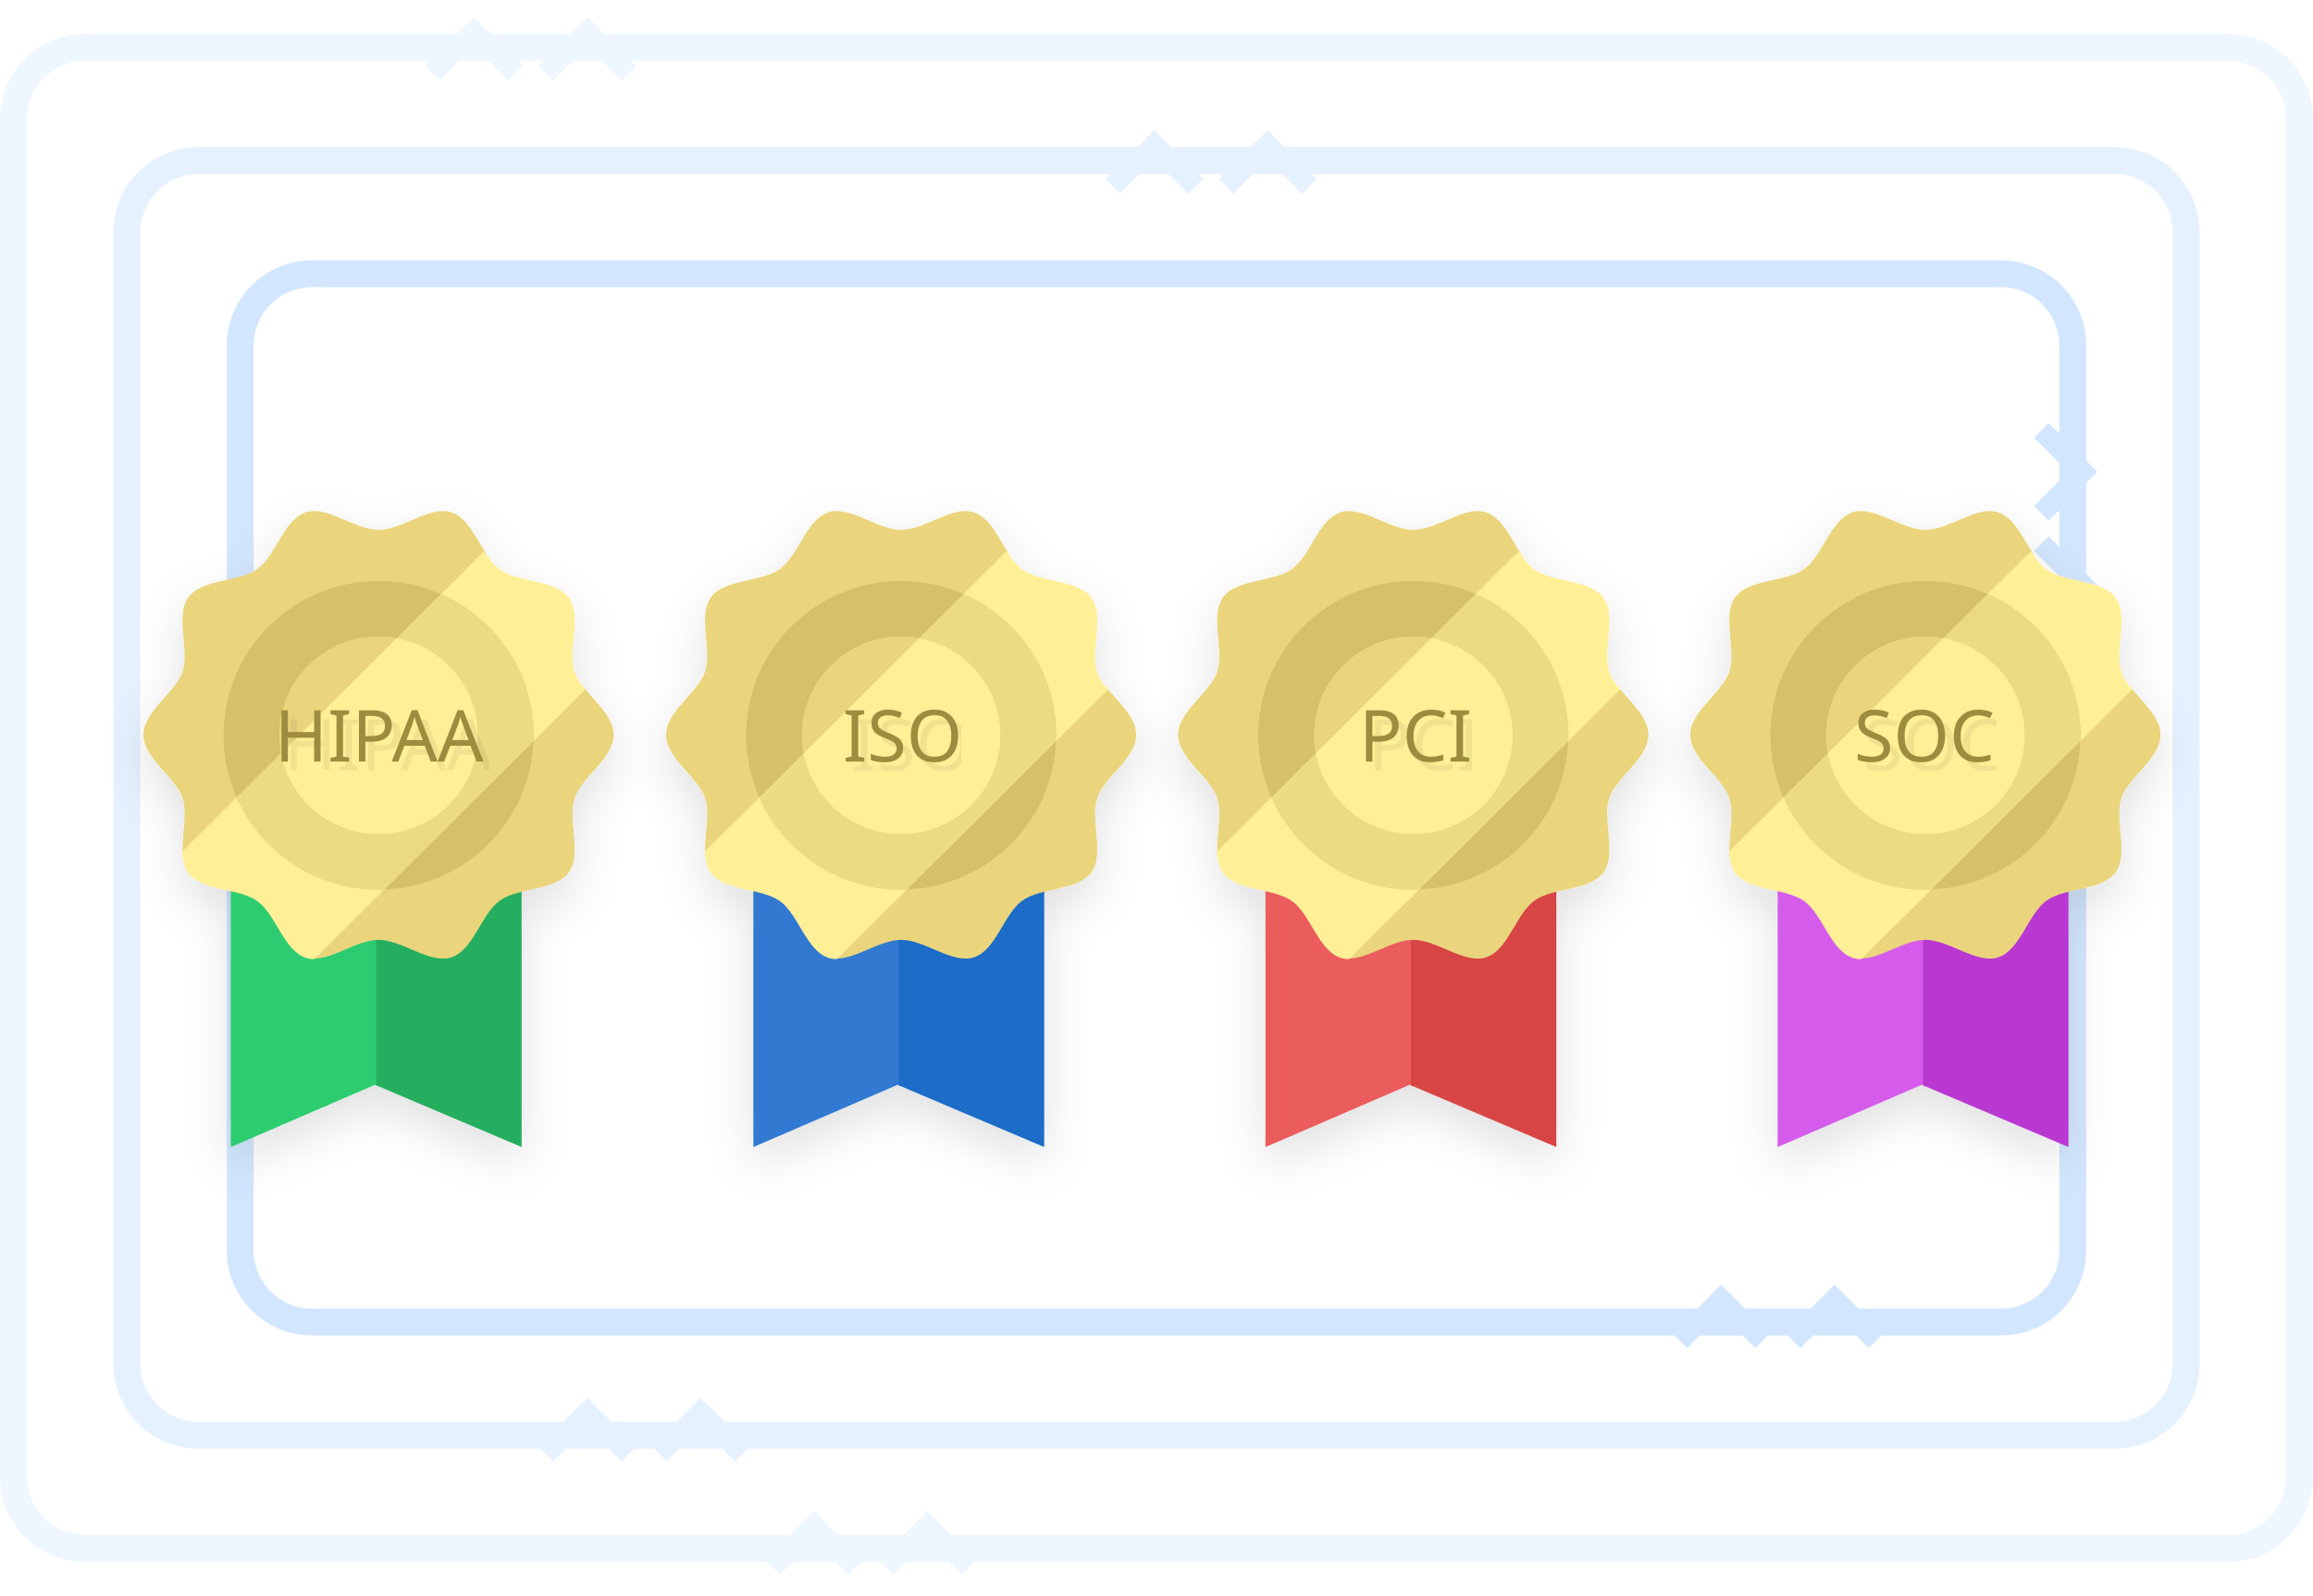
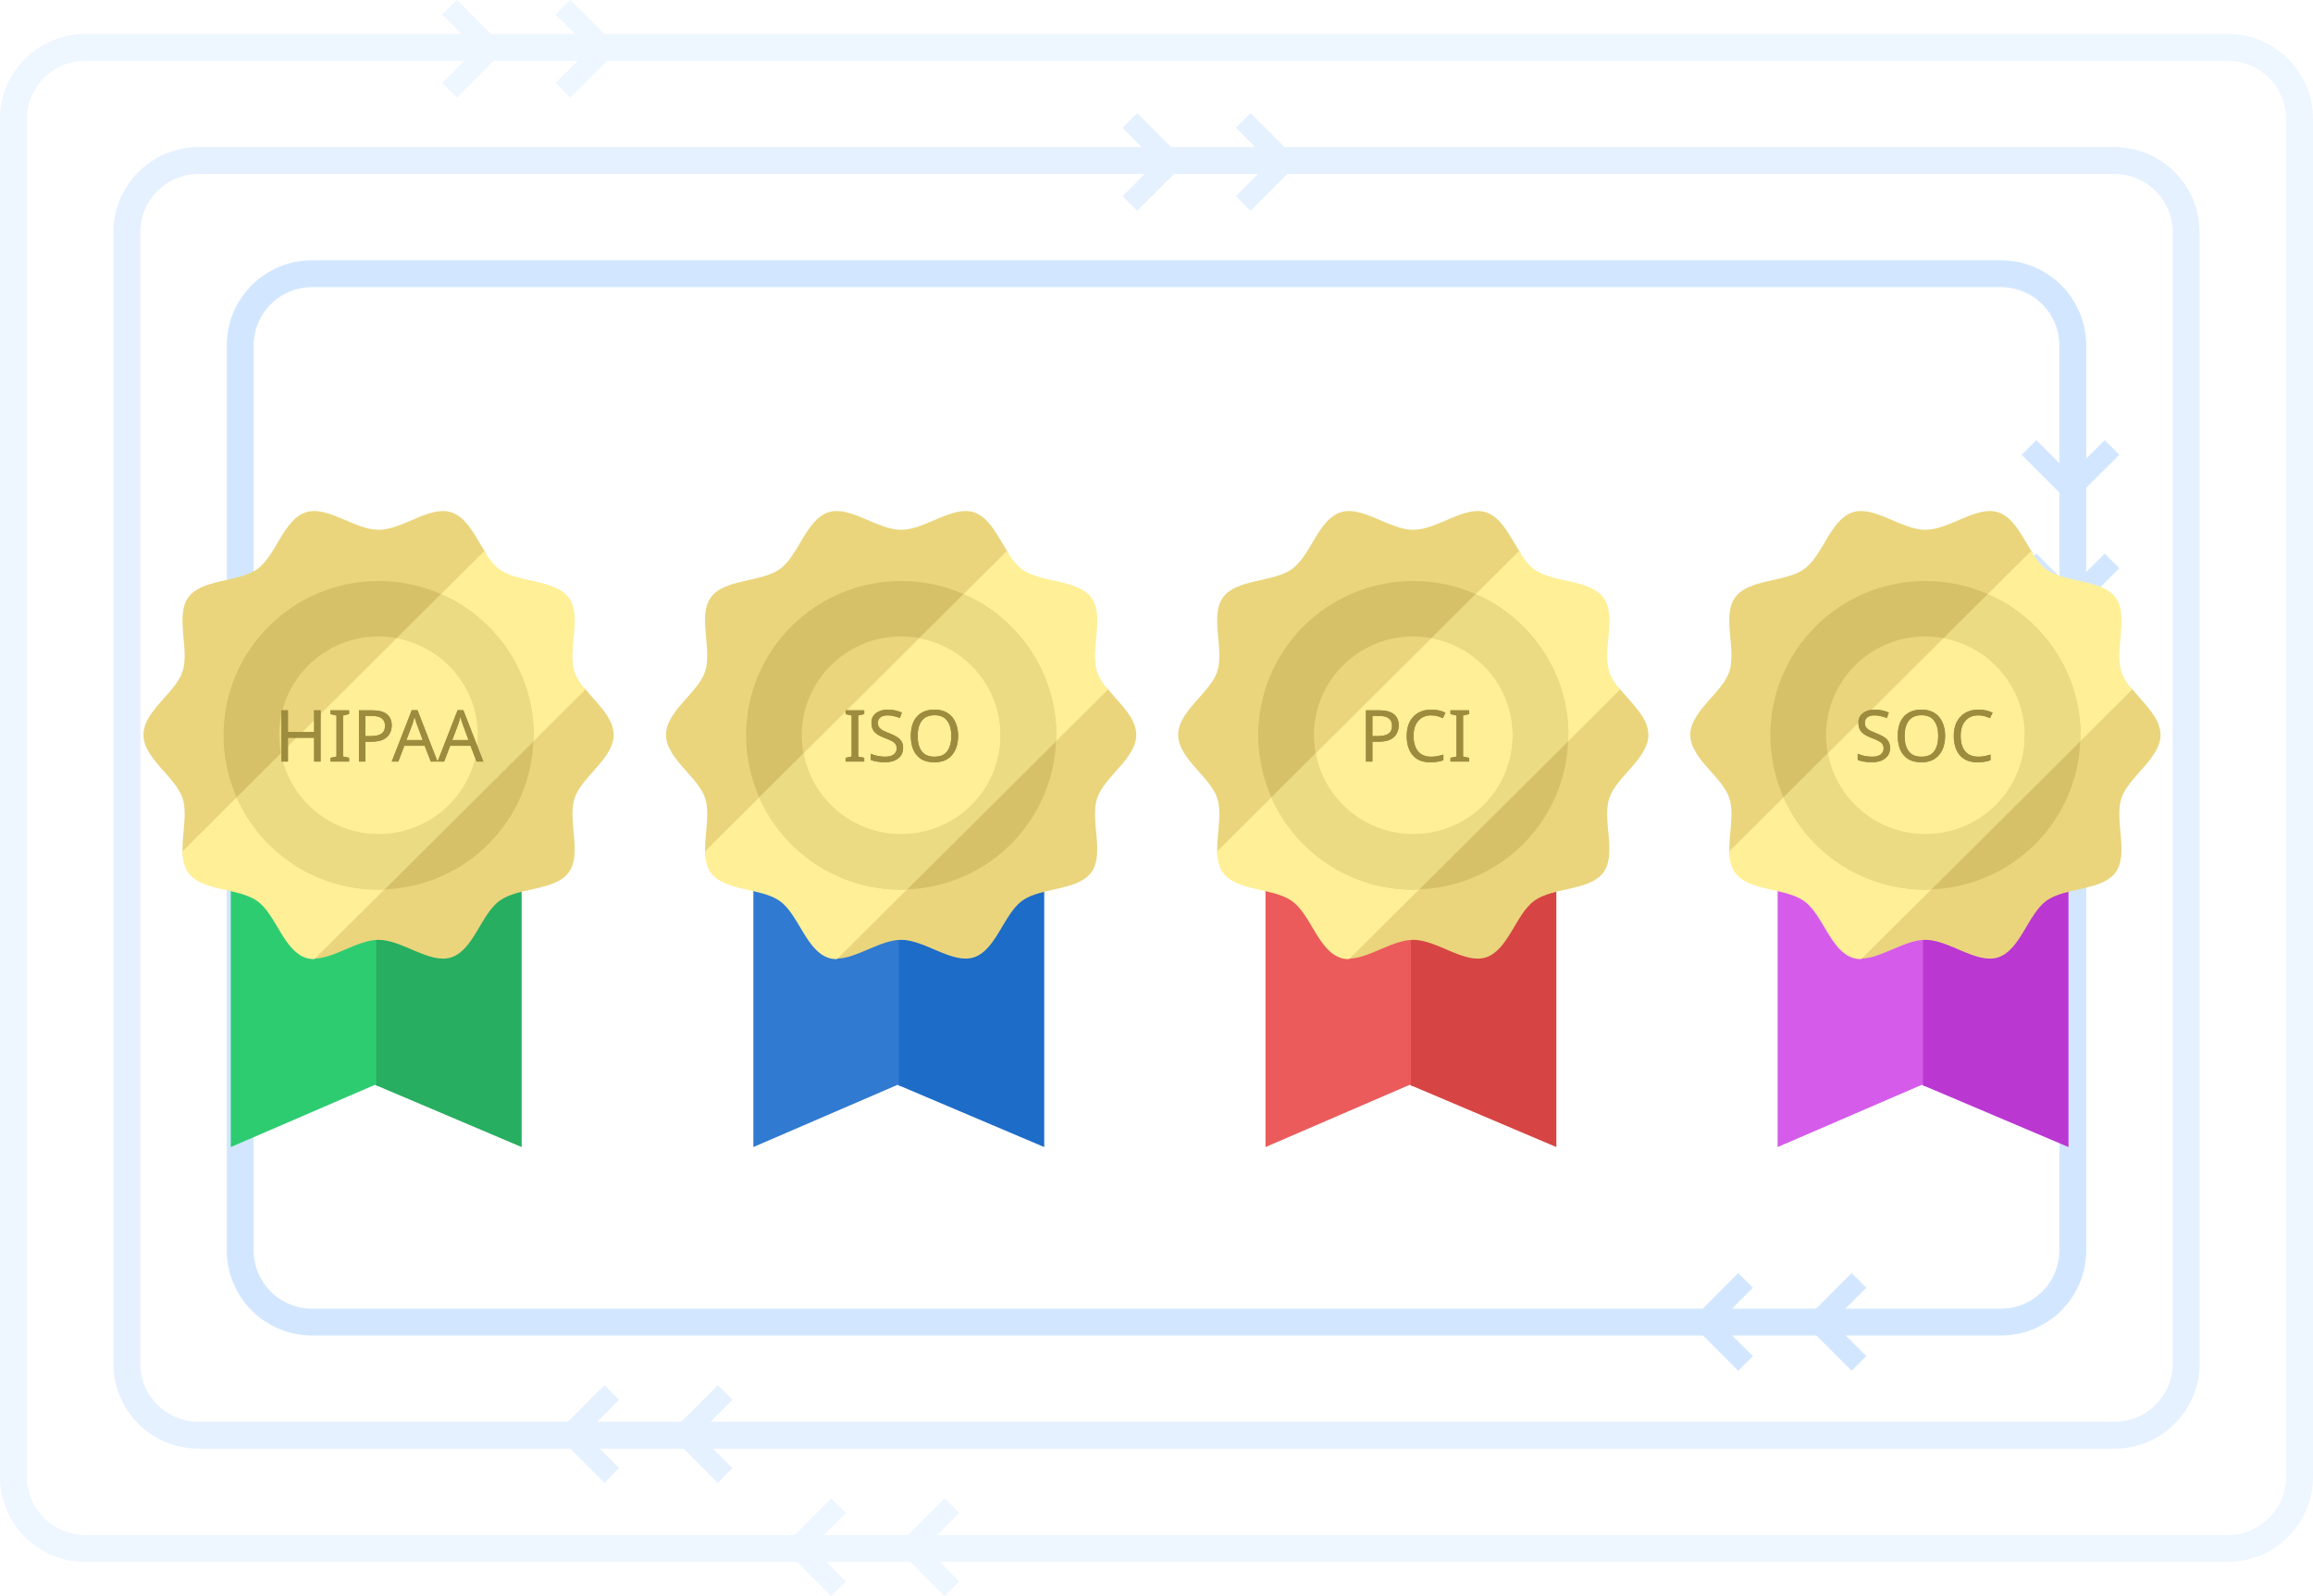
- <svg xmlns="http://www.w3.org/2000/svg" xmlns:xlink="http://www.w3.org/1999/xlink" width="258" height="178" viewBox="0 0 258 178">
-   <defs>
-     <filter id="compliance-achieved-a" width="132.1%" height="123.9%" x="-16%" y="-9.2%" filterUnits="objectBoundingBox">
-       <feOffset dy="2" in="SourceAlpha" result="shadowOffsetOuter1" />
-       <feGaussianBlur stdDeviation="2.5" in="shadowOffsetOuter1" result="shadowBlurOuter1" />
-       <feColorMatrix values="0 0 0 0 0 0 0 0 0 0 0 0 0 0 0 0 0 0 0.12 0" in="shadowBlurOuter1" result="shadowMatrixOuter1" />
-       <feMerge>
-         <feMergeNode in="shadowMatrixOuter1" />
-         <feMergeNode in="SourceGraphic" />
-       </feMerge>
-     </filter>
-     <text id="compliance-achieved-c" fill="#9E8C3E" font-family="Gibson-SemiBold, Gibson" font-size="8" font-weight="500">
-       <tspan x="14.619" y="27.951">HIPAA</tspan>
-     </text>
-     <filter id="compliance-achieved-b" width="103.8%" height="122.2%" x="-1%" y="-5.6%" filterUnits="objectBoundingBox">
-       <feOffset dx="1" dy="1" in="SourceAlpha" result="shadowOffsetOuter1" />
-       <feColorMatrix values="0 0 0 0 0 0 0 0 0 0 0 0 0 0 0 0 0 0 0.059 0" in="shadowOffsetOuter1" />
-     </filter>
-     <filter id="compliance-achieved-d" width="132.1%" height="123.9%" x="-16%" y="-9.2%" filterUnits="objectBoundingBox">
-       <feOffset dy="2" in="SourceAlpha" result="shadowOffsetOuter1" />
-       <feGaussianBlur stdDeviation="2.5" in="shadowOffsetOuter1" result="shadowBlurOuter1" />
-       <feColorMatrix values="0 0 0 0 0 0 0 0 0 0 0 0 0 0 0 0 0 0 0.12 0" in="shadowBlurOuter1" result="shadowMatrixOuter1" />
-       <feMerge>
-         <feMergeNode in="shadowMatrixOuter1" />
-         <feMergeNode in="SourceGraphic" />
-       </feMerge>
-     </filter>
-     <text id="compliance-achieved-f" fill="#9E8C3E" font-family="Gibson-SemiBold, Gibson" font-size="8" font-weight="500">
-       <tspan x="19.719" y="27.951">ISO</tspan>
-     </text>
-     <filter id="compliance-achieved-e" width="103.8%" height="122.2%" x="-1%" y="-5.6%" filterUnits="objectBoundingBox">
-       <feOffset dx="1" dy="1" in="SourceAlpha" result="shadowOffsetOuter1" />
-       <feColorMatrix values="0 0 0 0 0 0 0 0 0 0 0 0 0 0 0 0 0 0 0.059 0" in="shadowOffsetOuter1" />
-     </filter>
-     <filter id="compliance-achieved-g" width="132.1%" height="123.9%" x="-16%" y="-9.2%" filterUnits="objectBoundingBox">
-       <feOffset dy="2" in="SourceAlpha" result="shadowOffsetOuter1" />
-       <feGaussianBlur stdDeviation="2.5" in="shadowOffsetOuter1" result="shadowBlurOuter1" />
-       <feColorMatrix values="0 0 0 0 0 0 0 0 0 0 0 0 0 0 0 0 0 0 0.12 0" in="shadowBlurOuter1" result="shadowMatrixOuter1" />
-       <feMerge>
-         <feMergeNode in="shadowMatrixOuter1" />
-         <feMergeNode in="SourceGraphic" />
-       </feMerge>
-     </filter>
-     <text id="compliance-achieved-i" fill="#9E8C3E" font-family="Gibson-SemiBold, Gibson" font-size="8" font-weight="500">
-       <tspan x="20.167" y="27.951">PCI</tspan>
-     </text>
-     <filter id="compliance-achieved-h" width="103.8%" height="122.2%" x="-1%" y="-5.6%" filterUnits="objectBoundingBox">
-       <feOffset dx="1" dy="1" in="SourceAlpha" result="shadowOffsetOuter1" />
-       <feColorMatrix values="0 0 0 0 0 0 0 0 0 0 0 0 0 0 0 0 0 0 0.059 0" in="shadowOffsetOuter1" />
-     </filter>
-     <filter id="compliance-achieved-j" width="132.1%" height="123.9%" x="-16%" y="-9.2%" filterUnits="objectBoundingBox">
-       <feOffset dy="2" in="SourceAlpha" result="shadowOffsetOuter1" />
-       <feGaussianBlur stdDeviation="2.5" in="shadowOffsetOuter1" result="shadowBlurOuter1" />
-       <feColorMatrix values="0 0 0 0 0 0 0 0 0 0 0 0 0 0 0 0 0 0 0.12 0" in="shadowBlurOuter1" result="shadowMatrixOuter1" />
-       <feMerge>
-         <feMergeNode in="shadowMatrixOuter1" />
-         <feMergeNode in="SourceGraphic" />
-       </feMerge>
-     </filter>
-     <text id="compliance-achieved-l" fill="#9E8C3E" font-family="Gibson-SemiBold, Gibson" font-size="8" font-weight="500">
-       <tspan x="18.271" y="27.951">SOC</tspan>
-     </text>
-     <filter id="compliance-achieved-k" width="103.8%" height="122.2%" x="-1%" y="-5.6%" filterUnits="objectBoundingBox">
-       <feOffset dx="1" dy="1" in="SourceAlpha" result="shadowOffsetOuter1" />
-       <feColorMatrix values="0 0 0 0 0 0 0 0 0 0 0 0 0 0 0 0 0 0 0.059 0" in="shadowOffsetOuter1" />
-     </filter>
-   </defs>
-   <g fill="none" fill-rule="evenodd" transform="translate(0 -1)">
-     <rect width="204.412" height="116.929" x="26.794" y="31.535" stroke="#D2E7FF" stroke-width="3" rx="8" />
-     <polygon fill="#D2E7FF" points="195.799 151.369 191.986 147.562 188.172 151.369 186.535 149.734 191.986 144.293 197.436 149.734" />
-     <polygon fill="#D2E7FF" points="208.446 151.369 204.633 147.562 200.819 151.369 199.182 149.734 204.633 144.293 210.083 149.734" />
-     <g fill="#D2E7FF" transform="rotate(90 -20.797 54.036)">
-       <polygon points="7.358 9.979 3.544 6.172 -.269 9.979 -1.906 8.344 3.544 2.903 8.995 8.344" />
-       <polygon points="20.005 9.979 16.191 6.172 12.378 9.979 10.741 8.344 16.191 2.903 21.642 8.344" />
+ <svg xmlns="http://www.w3.org/2000/svg" width="258" height="178" viewBox="0 0 258 178">
+   <g fill="none" fill-rule="evenodd" transform="translate(1 -1)">
+     <rect width="204.412" height="116.929" x="25.794" y="31.535" stroke="#D2E7FF" stroke-width="3" rx="8" />
+     <g fill="#D2E7FF" fill-rule="nonzero" transform="translate(187 143)">
+       <polygon points="7.799 8.989 3.986 5.182 .172 8.989 -1.465 7.354 3.986 1.913 9.436 7.354" transform="rotate(-90 3.986 5.45)" />
+       <polygon points="20.446 8.989 16.633 5.182 12.819 8.989 11.182 7.354 16.633 1.913 22.083 7.354" transform="rotate(-90 16.633 5.45)" />
    </g>
-     <g fill="#D2E7FF" transform="matrix(0 -1 -1 0 236.857 69.82)">
-       <polygon points="7.358 9.979 3.544 6.172 -.269 9.979 -1.906 8.344 3.544 2.903 8.995 8.344" />
-       <polygon points="20.005 9.979 16.191 6.172 12.378 9.979 10.741 8.344 16.191 2.903 21.642 8.344" />
+     <g fill="#D2E7FF" fill-rule="nonzero" transform="matrix(0 -1 -1 0 235.857 69.82)">
+       <polygon points="7.358 9.444 3.544 5.638 -.269 9.444 -1.906 7.81 3.544 2.369 8.995 7.81" transform="rotate(-90 3.544 5.907)" />
+       <polygon points="20.005 9.444 16.191 5.638 12.378 9.444 10.741 7.81 16.191 2.369 21.642 7.81" transform="rotate(-90 16.191 5.907)" />
    </g>
-     <polygon fill="#E5F1FF" points="69.328 163.993 65.515 160.186 61.702 163.993 60.064 162.358 65.515 156.917 70.966 162.358" />
-     <polygon fill="#E5F1FF" points="81.975 163.993 78.162 160.186 74.349 163.993 72.711 162.358 78.162 156.917 83.613 162.358" />
-     <polygon fill="#E5F1FF" points="132.564 22.603 128.75 18.796 124.937 22.603 123.299 20.968 128.75 15.527 134.201 20.968" transform="matrix(-1 0 0 1 257.5 0)" />
-     <polygon fill="#E5F1FF" points="145.211 22.603 141.397 18.796 137.584 22.603 135.947 20.968 141.397 15.527 146.848 20.968" transform="matrix(-1 0 0 1 282.795 0)" />
-     <polygon fill="#EEF6FF" points="94.622 176.617 90.809 172.81 86.996 176.617 85.358 174.983 90.809 169.541 96.26 174.983" />
-     <polygon fill="#EEF6FF" points="107.27 176.617 103.456 172.81 99.643 176.617 98.005 174.983 103.456 169.541 108.907 174.983" />
-     <polygon fill="#EEF6FF" points="56.681 9.979 52.868 6.172 49.055 9.979 47.417 8.344 52.868 2.903 58.319 8.344" transform="matrix(-1 0 0 1 105.736 0)" />
-     <polygon fill="#EEF6FF" points="69.328 9.979 65.515 6.172 61.702 9.979 60.064 8.344 65.515 2.903 70.966 8.344" transform="matrix(-1 0 0 1 131.03 0)" />
-     <rect width="229.706" height="142.177" x="14.147" y="18.911" stroke="#E5F1FF" stroke-width="3" rx="8" />
-     <rect width="255" height="167.426" x="1.5" y="6.287" stroke="#EEF6FF" stroke-width="3" rx="8" />
-     <g transform="translate(16 58)">
-       <g filter="url(#compliance-achieved-a)">
-         <polygon fill="#2ECC71" points="26.234 33.897 9.742 33.897 9.742 70.945 25.824 64.003 26.234 64.176" />
-         <polygon fill="#27AE60" points="25.964 33.897 25.964 64.062 42.186 70.945 42.186 33.897" />
-         <path fill="#EAD57D" d="M48.09,32.033 C48.868,29.65 52.453,27.605 52.453,24.963 C52.453,23.028 50.53,21.412 49.194,19.749 C48.956,19.776 48.714,19.792 48.468,19.792 C45.034,19.792 41.83,16.851 41.972,13.329 C41.989,12.912 42.043,12.522 42.108,12.136 C41.83,11.97 41.556,11.798 41.269,11.645 C38.781,10.322 37.68,7.362 38.215,4.722 C37.059,2.952 36.115,0.715 34.332,0.139 C31.938,-0.635 28.881,2.097 26.227,2.097 C23.573,2.097 20.516,-0.635 18.12,0.138 C15.638,0.94 14.784,4.964 12.718,6.46 C10.631,7.971 6.526,7.547 5.008,9.623 C3.504,11.679 5.169,15.425 4.363,17.895 C3.586,20.278 0,22.323 0,24.963 C0,27.604 3.585,29.65 4.363,32.033 C4.976,33.912 4.161,36.53 4.399,38.581 C6.22,37.931 8.316,38.036 9.975,39.034 C10.607,39.207 11.223,39.474 11.797,39.762 C12.7,40.217 13.536,40.872 14.23,41.603 C15.146,42.569 16.244,43.319 17.167,44.27 C18.663,45.812 19.271,47.929 18.95,49.92 C21.196,49.976 23.868,47.831 26.224,47.831 C28.878,47.831 31.936,50.561 34.331,49.787 C36.813,48.987 37.666,44.962 39.732,43.465 C41.818,41.955 45.923,42.38 47.442,40.304 C48.949,38.248 47.283,34.501 48.09,32.033 L48.09,32.033 Z" />
-         <path d="M15.144,25.019 C15.144,25.709 15.215,26.38 15.337,27.033 L28.259,14.179 C27.6,14.058 26.924,13.987 26.232,13.987 C20.108,13.987 15.144,18.926 15.144,25.019 L15.144,25.019 Z" />
-         <path fill="#D6C169" d="M15.144 25.019C15.144 18.926 20.108 13.987 26.232 13.987 26.924 13.987 27.601 14.058 28.259 14.179L33.196 9.267C31.064 8.332 28.711 7.804 26.232 7.804 16.677 7.804 8.93 15.512 8.93 25.019 8.93 27.485 9.46 29.825 10.399 31.946L15.338 27.033C15.215 26.38 15.144 25.709 15.144 25.019L15.144 25.019zM43.499 25.68L26.891 42.201C35.915 41.862 43.155 34.66 43.499 25.68L43.499 25.68z" />
-         <path fill="#FFEF97" d="M43.533 25.019C43.533 25.243 43.509 25.459 43.499 25.68L49.284 19.927C48.765 19.28 48.31 18.627 48.091 17.949 47.288 15.479 48.951 11.735 47.451 9.677 45.934 7.603 41.829 8.03 39.736 6.521 39.072 6.037 38.528 5.286 38.017 4.471L33.196 9.267C39.28 11.934 43.533 17.979 43.533 25.019L43.533 25.019zM26.232 36.051C32.356 36.051 37.32 31.112 37.32 25.019 37.32 19.616 33.413 15.128 28.259 14.179L15.337 27.033C16.289 32.164 20.8 36.051 26.232 36.051L26.232 36.051zM10.399 31.946L4.355 37.958C4.371 38.861 4.533 39.701 5.012 40.362 6.529 42.436 10.633 42.009 12.726 43.526 14.786 45.02 15.646 49.038 18.128 49.845 18.436 49.943 18.744 49.982 19.069 49.982L26.891 42.201C26.67 42.209 26.454 42.234 26.232 42.234 19.155 42.234 13.079 38.001 10.399 31.946L10.399 31.946z" />
-         <path fill="#EBDB83" d="M43.533,25.019 C43.533,17.979 39.28,11.934 33.196,9.267 L28.259,14.179 C33.413,15.128 37.32,19.616 37.32,25.019 C37.32,31.113 32.356,36.051 26.232,36.051 C20.8,36.051 16.289,32.163 15.337,27.033 L10.399,31.946 C13.079,38.001 19.155,42.234 26.232,42.234 C26.454,42.234 26.67,42.209 26.891,42.201 L43.499,25.681 C43.509,25.459 43.533,25.243 43.533,25.019 L43.533,25.019 Z" />
-       </g>
-       <g fill="#9E8C3E">
-         <use filter="url(#compliance-achieved-b)" xlink:href="#compliance-achieved-c" />
-         <use xlink:href="#compliance-achieved-c" />
+     <g fill="#E5F1FF" fill-rule="nonzero" transform="translate(60 155)">
+       <polygon points="8.328 9.489 4.515 5.682 .702 9.489 -.936 7.854 4.515 2.413 9.966 7.854" transform="rotate(-90 4.515 5.95)" />
+       <polygon points="20.975 9.489 17.162 5.682 13.349 9.489 11.711 7.854 17.162 2.413 22.613 7.854" transform="rotate(-90 17.162 5.95)" />
+     </g>
+     <g fill="#E5F1FF" fill-rule="nonzero" transform="translate(122 13)">
+       <polygon points="9.564 9.603 5.75 5.796 1.937 9.603 .299 7.968 5.75 2.527 11.201 7.968" transform="matrix(0 -1 -1 0 11.815 11.815)" />
+       <polygon points="22.211 9.603 18.397 5.796 14.584 9.603 12.947 7.968 18.397 2.527 23.848 7.968" transform="matrix(0 -1 -1 0 24.462 24.462)" />
+     </g>
+     <g fill="#EEF6FF" fill-rule="nonzero" transform="translate(86 167.5)">
+       <polygon points="7.622 9.617 3.809 5.81 -.004 9.617 -1.642 7.983 3.809 2.541 9.26 7.983" transform="rotate(-90 3.81 6.08)" />
+       <polygon points="20.27 9.617 16.456 5.81 12.643 9.617 11.005 7.983 16.456 2.541 21.907 7.983" transform="rotate(-90 16.456 6.08)" />
+     </g>
+     <g fill="#EEF6FF" fill-rule="nonzero" transform="translate(46)">
+       <polygon points="9.681 9.979 5.868 6.172 2.055 9.979 .417 8.344 5.868 2.903 11.319 8.344" transform="matrix(0 -1 -1 0 12.309 12.309)" />
+       <polygon points="22.328 9.979 18.515 6.172 14.702 9.979 13.064 8.344 18.515 2.903 23.966 8.344" transform="matrix(0 -1 -1 0 24.956 24.956)" />
+     </g>
+     <rect width="229.706" height="142.177" x="13.147" y="18.911" stroke="#E5F1FF" stroke-width="3" rx="8" />
+     <rect width="255" height="167.426" x=".5" y="6.287" stroke="#EEF6FF" stroke-width="3" rx="8" />
+     <g transform="translate(15 58)">
+       <polygon fill="#2ECC71" fill-rule="nonzero" points="26.234 33.897 9.742 33.897 9.742 70.945 25.824 64.003 26.234 64.176" />
+       <polygon fill="#27AE60" fill-rule="nonzero" points="25.964 33.897 25.964 64.062 42.186 70.945 42.186 33.897" />
+       <path fill="#EAD57D" fill-rule="nonzero" d="M48.09,32.033 C48.868,29.65 52.453,27.605 52.453,24.963 C52.453,23.028 50.53,21.412 49.194,19.749 C48.956,19.776 48.714,19.792 48.468,19.792 C45.034,19.792 41.83,16.851 41.972,13.329 C41.989,12.912 42.043,12.522 42.108,12.136 C41.83,11.97 41.556,11.798 41.269,11.645 C38.781,10.322 37.68,7.362 38.215,4.722 C37.059,2.952 36.115,0.715 34.332,0.139 C31.938,-0.635 28.881,2.097 26.227,2.097 C23.573,2.097 20.516,-0.635 18.12,0.138 C15.638,0.94 14.784,4.964 12.718,6.46 C10.631,7.971 6.526,7.547 5.008,9.623 C3.504,11.679 5.169,15.425 4.363,17.895 C3.586,20.278 0,22.323 0,24.963 C0,27.604 3.585,29.65 4.363,32.033 C4.976,33.912 4.161,36.53 4.399,38.581 C6.22,37.931 8.316,38.036 9.975,39.034 C10.607,39.207 11.223,39.474 11.797,39.762 C12.7,40.217 13.536,40.872 14.23,41.603 C15.146,42.569 16.244,43.319 17.167,44.27 C18.663,45.812 19.271,47.929 18.95,49.92 C21.196,49.976 23.868,47.831 26.224,47.831 C28.878,47.831 31.936,50.561 34.331,49.787 C36.813,48.987 37.666,44.962 39.732,43.465 C41.818,41.955 45.923,42.38 47.442,40.304 C48.949,38.248 47.283,34.501 48.09,32.033 L48.09,32.033 Z" />
+       <path d="M15.144,25.019 C15.144,25.709 15.215,26.38 15.337,27.033 L28.259,14.179 C27.6,14.058 26.924,13.987 26.232,13.987 C20.108,13.987 15.144,18.926 15.144,25.019 L15.144,25.019 Z" />
+       <path fill="#D6C169" fill-rule="nonzero" d="M15.144 25.019C15.144 18.926 20.108 13.987 26.232 13.987 26.924 13.987 27.601 14.058 28.259 14.179L33.196 9.267C31.064 8.332 28.711 7.804 26.232 7.804 16.677 7.804 8.93 15.512 8.93 25.019 8.93 27.485 9.46 29.825 10.399 31.946L15.338 27.033C15.215 26.38 15.144 25.709 15.144 25.019L15.144 25.019zM43.499 25.68L26.891 42.201C35.915 41.862 43.155 34.66 43.499 25.68L43.499 25.68z" />
+       <path fill="#FFEF97" fill-rule="nonzero" d="M43.533 25.019C43.533 25.243 43.509 25.459 43.499 25.68L49.284 19.927C48.765 19.28 48.31 18.627 48.091 17.949 47.288 15.479 48.951 11.735 47.451 9.677 45.934 7.603 41.829 8.03 39.736 6.521 39.072 6.037 38.528 5.286 38.017 4.471L33.196 9.267C39.28 11.934 43.533 17.979 43.533 25.019L43.533 25.019zM26.232 36.051C32.356 36.051 37.32 31.112 37.32 25.019 37.32 19.616 33.413 15.128 28.259 14.179L15.337 27.033C16.289 32.164 20.8 36.051 26.232 36.051L26.232 36.051zM10.399 31.946L4.355 37.958C4.371 38.861 4.533 39.701 5.012 40.362 6.529 42.436 10.633 42.009 12.726 43.526 14.786 45.02 15.646 49.038 18.128 49.845 18.436 49.943 18.744 49.982 19.069 49.982L26.891 42.201C26.67 42.209 26.454 42.234 26.232 42.234 19.155 42.234 13.079 38.001 10.399 31.946L10.399 31.946z" />
+       <path fill="#EBDB83" fill-rule="nonzero" d="M43.533,25.019 C43.533,17.979 39.28,11.934 33.196,9.267 L28.259,14.179 C33.413,15.128 37.32,19.616 37.32,25.019 C37.32,31.113 32.356,36.051 26.232,36.051 C20.8,36.051 16.289,32.163 15.337,27.033 L10.399,31.946 C13.079,38.001 19.155,42.234 26.232,42.234 C26.454,42.234 26.67,42.209 26.891,42.201 L43.499,25.681 C43.509,25.459 43.533,25.243 43.533,25.019 L43.533,25.019 Z" />
+       <g fill="#9E8C3E" font-family="Gibson-SemiBold, Gibson" font-size="8" font-weight="500" transform="translate(14 20)">
+         <text>
+           <tspan x=".619" y="7.951">HIPAA</tspan>
+         </text>
+         <text>
+           <tspan x=".619" y="7.951">HIPAA</tspan>
+         </text>
      </g>
      <g transform="translate(58.29)">
-         <g filter="url(#compliance-achieved-d)">
-           <polygon fill="#307AD1" points="26.234 33.897 9.742 33.897 9.742 70.945 25.824 64.003 26.234 64.176" />
-           <polygon fill="#1D6CC8" points="25.964 33.897 25.964 64.062 42.186 70.945 42.186 33.897" />
-           <path fill="#EAD57D" d="M48.09,32.033 C48.868,29.65 52.453,27.605 52.453,24.963 C52.453,23.028 50.53,21.412 49.194,19.749 C48.956,19.776 48.714,19.792 48.468,19.792 C45.034,19.792 41.83,16.851 41.972,13.329 C41.989,12.912 42.043,12.522 42.108,12.136 C41.83,11.97 41.556,11.798 41.269,11.645 C38.781,10.322 37.68,7.362 38.215,4.722 C37.059,2.952 36.115,0.715 34.332,0.139 C31.938,-0.635 28.881,2.097 26.227,2.097 C23.573,2.097 20.516,-0.635 18.12,0.138 C15.638,0.94 14.784,4.964 12.718,6.46 C10.631,7.971 6.526,7.547 5.008,9.623 C3.504,11.679 5.169,15.425 4.363,17.895 C3.586,20.278 0,22.323 0,24.963 C0,27.604 3.585,29.65 4.363,32.033 C4.976,33.912 4.161,36.53 4.399,38.581 C6.22,37.931 8.316,38.036 9.975,39.034 C10.607,39.207 11.223,39.474 11.797,39.762 C12.7,40.217 13.536,40.872 14.23,41.603 C15.146,42.569 16.244,43.319 17.167,44.27 C18.663,45.812 19.271,47.929 18.95,49.92 C21.196,49.976 23.868,47.831 26.224,47.831 C28.878,47.831 31.936,50.561 34.331,49.787 C36.813,48.987 37.666,44.962 39.732,43.465 C41.818,41.955 45.923,42.38 47.442,40.304 C48.949,38.248 47.283,34.501 48.09,32.033 L48.09,32.033 Z" />
-           <path d="M15.144,25.019 C15.144,25.709 15.215,26.38 15.337,27.033 L28.259,14.179 C27.6,14.058 26.924,13.987 26.232,13.987 C20.108,13.987 15.144,18.926 15.144,25.019 L15.144,25.019 Z" />
-           <path fill="#D6C169" d="M15.144 25.019C15.144 18.926 20.108 13.987 26.232 13.987 26.924 13.987 27.601 14.058 28.259 14.179L33.196 9.267C31.064 8.332 28.711 7.804 26.232 7.804 16.677 7.804 8.93 15.512 8.93 25.019 8.93 27.485 9.46 29.825 10.399 31.946L15.338 27.033C15.215 26.38 15.144 25.709 15.144 25.019L15.144 25.019zM43.499 25.68L26.891 42.201C35.915 41.862 43.155 34.66 43.499 25.68L43.499 25.68z" />
-           <path fill="#FFEF97" d="M43.533 25.019C43.533 25.243 43.509 25.459 43.499 25.68L49.284 19.927C48.765 19.28 48.31 18.627 48.091 17.949 47.288 15.479 48.951 11.735 47.451 9.677 45.934 7.603 41.829 8.03 39.736 6.521 39.072 6.037 38.528 5.286 38.017 4.471L33.196 9.267C39.28 11.934 43.533 17.979 43.533 25.019L43.533 25.019zM26.232 36.051C32.356 36.051 37.32 31.112 37.32 25.019 37.32 19.616 33.413 15.128 28.259 14.179L15.337 27.033C16.289 32.164 20.8 36.051 26.232 36.051L26.232 36.051zM10.399 31.946L4.355 37.958C4.371 38.861 4.533 39.701 5.012 40.362 6.529 42.436 10.633 42.009 12.726 43.526 14.786 45.02 15.646 49.038 18.128 49.845 18.436 49.943 18.744 49.982 19.069 49.982L26.891 42.201C26.67 42.209 26.454 42.234 26.232 42.234 19.155 42.234 13.079 38.001 10.399 31.946L10.399 31.946z" />
-           <path fill="#EBDB83" d="M43.533,25.019 C43.533,17.979 39.28,11.934 33.196,9.267 L28.259,14.179 C33.413,15.128 37.32,19.616 37.32,25.019 C37.32,31.113 32.356,36.051 26.232,36.051 C20.8,36.051 16.289,32.163 15.337,27.033 L10.399,31.946 C13.079,38.001 19.155,42.234 26.232,42.234 C26.454,42.234 26.67,42.209 26.891,42.201 L43.499,25.681 C43.509,25.459 43.533,25.243 43.533,25.019 L43.533,25.019 Z" />
-         </g>
-         <g fill="#9E8C3E">
-           <use filter="url(#compliance-achieved-e)" xlink:href="#compliance-achieved-f" />
-           <use xlink:href="#compliance-achieved-f" />
+         <polygon fill="#307AD1" fill-rule="nonzero" points="26.234 33.897 9.742 33.897 9.742 70.945 25.824 64.003 26.234 64.176" />
+         <polygon fill="#1D6CC8" fill-rule="nonzero" points="25.964 33.897 25.964 64.062 42.186 70.945 42.186 33.897" />
+         <path fill="#EAD57D" fill-rule="nonzero" d="M48.09,32.033 C48.868,29.65 52.453,27.605 52.453,24.963 C52.453,23.028 50.53,21.412 49.194,19.749 C48.956,19.776 48.714,19.792 48.468,19.792 C45.034,19.792 41.83,16.851 41.972,13.329 C41.989,12.912 42.043,12.522 42.108,12.136 C41.83,11.97 41.556,11.798 41.269,11.645 C38.781,10.322 37.68,7.362 38.215,4.722 C37.059,2.952 36.115,0.715 34.332,0.139 C31.938,-0.635 28.881,2.097 26.227,2.097 C23.573,2.097 20.516,-0.635 18.12,0.138 C15.638,0.94 14.784,4.964 12.718,6.46 C10.631,7.971 6.526,7.547 5.008,9.623 C3.504,11.679 5.169,15.425 4.363,17.895 C3.586,20.278 0,22.323 0,24.963 C0,27.604 3.585,29.65 4.363,32.033 C4.976,33.912 4.161,36.53 4.399,38.581 C6.22,37.931 8.316,38.036 9.975,39.034 C10.607,39.207 11.223,39.474 11.797,39.762 C12.7,40.217 13.536,40.872 14.23,41.603 C15.146,42.569 16.244,43.319 17.167,44.27 C18.663,45.812 19.271,47.929 18.95,49.92 C21.196,49.976 23.868,47.831 26.224,47.831 C28.878,47.831 31.936,50.561 34.331,49.787 C36.813,48.987 37.666,44.962 39.732,43.465 C41.818,41.955 45.923,42.38 47.442,40.304 C48.949,38.248 47.283,34.501 48.09,32.033 L48.09,32.033 Z" />
+         <path d="M15.144,25.019 C15.144,25.709 15.215,26.38 15.337,27.033 L28.259,14.179 C27.6,14.058 26.924,13.987 26.232,13.987 C20.108,13.987 15.144,18.926 15.144,25.019 L15.144,25.019 Z" />
+         <path fill="#D6C169" fill-rule="nonzero" d="M15.144 25.019C15.144 18.926 20.108 13.987 26.232 13.987 26.924 13.987 27.601 14.058 28.259 14.179L33.196 9.267C31.064 8.332 28.711 7.804 26.232 7.804 16.677 7.804 8.93 15.512 8.93 25.019 8.93 27.485 9.46 29.825 10.399 31.946L15.338 27.033C15.215 26.38 15.144 25.709 15.144 25.019L15.144 25.019zM43.499 25.68L26.891 42.201C35.915 41.862 43.155 34.66 43.499 25.68L43.499 25.68z" />
+         <path fill="#FFEF97" fill-rule="nonzero" d="M43.533 25.019C43.533 25.243 43.509 25.459 43.499 25.68L49.284 19.927C48.765 19.28 48.31 18.627 48.091 17.949 47.288 15.479 48.951 11.735 47.451 9.677 45.934 7.603 41.829 8.03 39.736 6.521 39.072 6.037 38.528 5.286 38.017 4.471L33.196 9.267C39.28 11.934 43.533 17.979 43.533 25.019L43.533 25.019zM26.232 36.051C32.356 36.051 37.32 31.112 37.32 25.019 37.32 19.616 33.413 15.128 28.259 14.179L15.337 27.033C16.289 32.164 20.8 36.051 26.232 36.051L26.232 36.051zM10.399 31.946L4.355 37.958C4.371 38.861 4.533 39.701 5.012 40.362 6.529 42.436 10.633 42.009 12.726 43.526 14.786 45.02 15.646 49.038 18.128 49.845 18.436 49.943 18.744 49.982 19.069 49.982L26.891 42.201C26.67 42.209 26.454 42.234 26.232 42.234 19.155 42.234 13.079 38.001 10.399 31.946L10.399 31.946z" />
+         <path fill="#EBDB83" fill-rule="nonzero" d="M43.533,25.019 C43.533,17.979 39.28,11.934 33.196,9.267 L28.259,14.179 C33.413,15.128 37.32,19.616 37.32,25.019 C37.32,31.113 32.356,36.051 26.232,36.051 C20.8,36.051 16.289,32.163 15.337,27.033 L10.399,31.946 C13.079,38.001 19.155,42.234 26.232,42.234 C26.454,42.234 26.67,42.209 26.891,42.201 L43.499,25.681 C43.509,25.459 43.533,25.243 43.533,25.019 L43.533,25.019 Z" />
+         <g fill="#9E8C3E" font-family="Gibson-SemiBold, Gibson" font-size="8" font-weight="500" transform="translate(19 20)">
+           <text>
+             <tspan x=".719" y="7.951">ISO</tspan>
+           </text>
+           <text>
+             <tspan x=".719" y="7.951">ISO</tspan>
+           </text>
        </g>
      </g>
      <g transform="translate(115.415)">
-         <g filter="url(#compliance-achieved-g)">
-           <polygon fill="#EB5B5B" points="26.234 33.897 9.742 33.897 9.742 70.945 25.824 64.003 26.234 64.176" />
-           <polygon fill="#D74444" points="25.964 33.897 25.964 64.062 42.186 70.945 42.186 33.897" />
-           <path fill="#EAD57D" d="M48.09,32.033 C48.868,29.65 52.453,27.605 52.453,24.963 C52.453,23.028 50.53,21.412 49.194,19.749 C48.956,19.776 48.714,19.792 48.468,19.792 C45.034,19.792 41.83,16.851 41.972,13.329 C41.989,12.912 42.043,12.522 42.108,12.136 C41.83,11.97 41.556,11.798 41.269,11.645 C38.781,10.322 37.68,7.362 38.215,4.722 C37.059,2.952 36.115,0.715 34.332,0.139 C31.938,-0.635 28.881,2.097 26.227,2.097 C23.573,2.097 20.516,-0.635 18.12,0.138 C15.638,0.94 14.784,4.964 12.718,6.46 C10.631,7.971 6.526,7.547 5.008,9.623 C3.504,11.679 5.169,15.425 4.363,17.895 C3.586,20.278 0,22.323 0,24.963 C0,27.604 3.585,29.65 4.363,32.033 C4.976,33.912 4.161,36.53 4.399,38.581 C6.22,37.931 8.316,38.036 9.975,39.034 C10.607,39.207 11.223,39.474 11.797,39.762 C12.7,40.217 13.536,40.872 14.23,41.603 C15.146,42.569 16.244,43.319 17.167,44.27 C18.663,45.812 19.271,47.929 18.95,49.92 C21.196,49.976 23.868,47.831 26.224,47.831 C28.878,47.831 31.936,50.561 34.331,49.787 C36.813,48.987 37.666,44.962 39.732,43.465 C41.818,41.955 45.923,42.38 47.442,40.304 C48.949,38.248 47.283,34.501 48.09,32.033 L48.09,32.033 Z" />
-           <path d="M15.144,25.019 C15.144,25.709 15.215,26.38 15.337,27.033 L28.259,14.179 C27.6,14.058 26.924,13.987 26.232,13.987 C20.108,13.987 15.144,18.926 15.144,25.019 L15.144,25.019 Z" />
-           <path fill="#D6C169" d="M15.144 25.019C15.144 18.926 20.108 13.987 26.232 13.987 26.924 13.987 27.601 14.058 28.259 14.179L33.196 9.267C31.064 8.332 28.711 7.804 26.232 7.804 16.677 7.804 8.93 15.512 8.93 25.019 8.93 27.485 9.46 29.825 10.399 31.946L15.338 27.033C15.215 26.38 15.144 25.709 15.144 25.019L15.144 25.019zM43.499 25.68L26.891 42.201C35.915 41.862 43.155 34.66 43.499 25.68L43.499 25.68z" />
-           <path fill="#FFEF97" d="M43.533 25.019C43.533 25.243 43.509 25.459 43.499 25.68L49.284 19.927C48.765 19.28 48.31 18.627 48.091 17.949 47.288 15.479 48.951 11.735 47.451 9.677 45.934 7.603 41.829 8.03 39.736 6.521 39.072 6.037 38.528 5.286 38.017 4.471L33.196 9.267C39.28 11.934 43.533 17.979 43.533 25.019L43.533 25.019zM26.232 36.051C32.356 36.051 37.32 31.112 37.32 25.019 37.32 19.616 33.413 15.128 28.259 14.179L15.337 27.033C16.289 32.164 20.8 36.051 26.232 36.051L26.232 36.051zM10.399 31.946L4.355 37.958C4.371 38.861 4.533 39.701 5.012 40.362 6.529 42.436 10.633 42.009 12.726 43.526 14.786 45.02 15.646 49.038 18.128 49.845 18.436 49.943 18.744 49.982 19.069 49.982L26.891 42.201C26.67 42.209 26.454 42.234 26.232 42.234 19.155 42.234 13.079 38.001 10.399 31.946L10.399 31.946z" />
-           <path fill="#EBDB83" d="M43.533,25.019 C43.533,17.979 39.28,11.934 33.196,9.267 L28.259,14.179 C33.413,15.128 37.32,19.616 37.32,25.019 C37.32,31.113 32.356,36.051 26.232,36.051 C20.8,36.051 16.289,32.163 15.337,27.033 L10.399,31.946 C13.079,38.001 19.155,42.234 26.232,42.234 C26.454,42.234 26.67,42.209 26.891,42.201 L43.499,25.681 C43.509,25.459 43.533,25.243 43.533,25.019 L43.533,25.019 Z" />
-         </g>
-         <g fill="#9E8C3E">
-           <use filter="url(#compliance-achieved-h)" xlink:href="#compliance-achieved-i" />
-           <use xlink:href="#compliance-achieved-i" />
+         <polygon fill="#EB5B5B" fill-rule="nonzero" points="26.234 33.897 9.742 33.897 9.742 70.945 25.824 64.003 26.234 64.176" />
+         <polygon fill="#D74444" fill-rule="nonzero" points="25.964 33.897 25.964 64.062 42.186 70.945 42.186 33.897" />
+         <path fill="#EAD57D" fill-rule="nonzero" d="M48.09,32.033 C48.868,29.65 52.453,27.605 52.453,24.963 C52.453,23.028 50.53,21.412 49.194,19.749 C48.956,19.776 48.714,19.792 48.468,19.792 C45.034,19.792 41.83,16.851 41.972,13.329 C41.989,12.912 42.043,12.522 42.108,12.136 C41.83,11.97 41.556,11.798 41.269,11.645 C38.781,10.322 37.68,7.362 38.215,4.722 C37.059,2.952 36.115,0.715 34.332,0.139 C31.938,-0.635 28.881,2.097 26.227,2.097 C23.573,2.097 20.516,-0.635 18.12,0.138 C15.638,0.94 14.784,4.964 12.718,6.46 C10.631,7.971 6.526,7.547 5.008,9.623 C3.504,11.679 5.169,15.425 4.363,17.895 C3.586,20.278 0,22.323 0,24.963 C0,27.604 3.585,29.65 4.363,32.033 C4.976,33.912 4.161,36.53 4.399,38.581 C6.22,37.931 8.316,38.036 9.975,39.034 C10.607,39.207 11.223,39.474 11.797,39.762 C12.7,40.217 13.536,40.872 14.23,41.603 C15.146,42.569 16.244,43.319 17.167,44.27 C18.663,45.812 19.271,47.929 18.95,49.92 C21.196,49.976 23.868,47.831 26.224,47.831 C28.878,47.831 31.936,50.561 34.331,49.787 C36.813,48.987 37.666,44.962 39.732,43.465 C41.818,41.955 45.923,42.38 47.442,40.304 C48.949,38.248 47.283,34.501 48.09,32.033 L48.09,32.033 Z" />
+         <path d="M15.144,25.019 C15.144,25.709 15.215,26.38 15.337,27.033 L28.259,14.179 C27.6,14.058 26.924,13.987 26.232,13.987 C20.108,13.987 15.144,18.926 15.144,25.019 L15.144,25.019 Z" />
+         <path fill="#D6C169" fill-rule="nonzero" d="M15.144 25.019C15.144 18.926 20.108 13.987 26.232 13.987 26.924 13.987 27.601 14.058 28.259 14.179L33.196 9.267C31.064 8.332 28.711 7.804 26.232 7.804 16.677 7.804 8.93 15.512 8.93 25.019 8.93 27.485 9.46 29.825 10.399 31.946L15.338 27.033C15.215 26.38 15.144 25.709 15.144 25.019L15.144 25.019zM43.499 25.68L26.891 42.201C35.915 41.862 43.155 34.66 43.499 25.68L43.499 25.68z" />
+         <path fill="#FFEF97" fill-rule="nonzero" d="M43.533 25.019C43.533 25.243 43.509 25.459 43.499 25.68L49.284 19.927C48.765 19.28 48.31 18.627 48.091 17.949 47.288 15.479 48.951 11.735 47.451 9.677 45.934 7.603 41.829 8.03 39.736 6.521 39.072 6.037 38.528 5.286 38.017 4.471L33.196 9.267C39.28 11.934 43.533 17.979 43.533 25.019L43.533 25.019zM26.232 36.051C32.356 36.051 37.32 31.112 37.32 25.019 37.32 19.616 33.413 15.128 28.259 14.179L15.337 27.033C16.289 32.164 20.8 36.051 26.232 36.051L26.232 36.051zM10.399 31.946L4.355 37.958C4.371 38.861 4.533 39.701 5.012 40.362 6.529 42.436 10.633 42.009 12.726 43.526 14.786 45.02 15.646 49.038 18.128 49.845 18.436 49.943 18.744 49.982 19.069 49.982L26.891 42.201C26.67 42.209 26.454 42.234 26.232 42.234 19.155 42.234 13.079 38.001 10.399 31.946L10.399 31.946z" />
+         <path fill="#EBDB83" fill-rule="nonzero" d="M43.533,25.019 C43.533,17.979 39.28,11.934 33.196,9.267 L28.259,14.179 C33.413,15.128 37.32,19.616 37.32,25.019 C37.32,31.113 32.356,36.051 26.232,36.051 C20.8,36.051 16.289,32.163 15.337,27.033 L10.399,31.946 C13.079,38.001 19.155,42.234 26.232,42.234 C26.454,42.234 26.67,42.209 26.891,42.201 L43.499,25.681 C43.509,25.459 43.533,25.243 43.533,25.019 L43.533,25.019 Z" />
+         <g fill="#9E8C3E" font-family="Gibson-SemiBold, Gibson" font-size="8" font-weight="500" transform="translate(20 20)">
+           <text>
+             <tspan x=".167" y="7.951">PCI</tspan>
+           </text>
+           <text>
+             <tspan x=".167" y="7.951">PCI</tspan>
+           </text>
        </g>
      </g>
      <g transform="translate(172.539)">
-         <g filter="url(#compliance-achieved-j)">
-           <polygon fill="#D55BEB" points="26.234 33.897 9.742 33.897 9.742 70.945 25.824 64.003 26.234 64.176" />
-           <polygon fill="#BA37D2" points="25.964 33.897 25.964 64.062 42.186 70.945 42.186 33.897" />
-           <path fill="#EAD57D" d="M48.09,32.033 C48.868,29.65 52.453,27.605 52.453,24.963 C52.453,23.028 50.53,21.412 49.194,19.749 C48.956,19.776 48.714,19.792 48.468,19.792 C45.034,19.792 41.83,16.851 41.972,13.329 C41.989,12.912 42.043,12.522 42.108,12.136 C41.83,11.97 41.556,11.798 41.269,11.645 C38.781,10.322 37.68,7.362 38.215,4.722 C37.059,2.952 36.115,0.715 34.332,0.139 C31.938,-0.635 28.881,2.097 26.227,2.097 C23.573,2.097 20.516,-0.635 18.12,0.138 C15.638,0.94 14.784,4.964 12.718,6.46 C10.631,7.971 6.526,7.547 5.008,9.623 C3.504,11.679 5.169,15.425 4.363,17.895 C3.586,20.278 0,22.323 0,24.963 C0,27.604 3.585,29.65 4.363,32.033 C4.976,33.912 4.161,36.53 4.399,38.581 C6.22,37.931 8.316,38.036 9.975,39.034 C10.607,39.207 11.223,39.474 11.797,39.762 C12.7,40.217 13.536,40.872 14.23,41.603 C15.146,42.569 16.244,43.319 17.167,44.27 C18.663,45.812 19.271,47.929 18.95,49.92 C21.196,49.976 23.868,47.831 26.224,47.831 C28.878,47.831 31.936,50.561 34.331,49.787 C36.813,48.987 37.666,44.962 39.732,43.465 C41.818,41.955 45.923,42.38 47.442,40.304 C48.949,38.248 47.283,34.501 48.09,32.033 L48.09,32.033 Z" />
-           <path d="M15.144,25.019 C15.144,25.709 15.215,26.38 15.337,27.033 L28.259,14.179 C27.6,14.058 26.924,13.987 26.232,13.987 C20.108,13.987 15.144,18.926 15.144,25.019 L15.144,25.019 Z" />
-           <path fill="#D6C169" d="M15.144 25.019C15.144 18.926 20.108 13.987 26.232 13.987 26.924 13.987 27.601 14.058 28.259 14.179L33.196 9.267C31.064 8.332 28.711 7.804 26.232 7.804 16.677 7.804 8.93 15.512 8.93 25.019 8.93 27.485 9.46 29.825 10.399 31.946L15.338 27.033C15.215 26.38 15.144 25.709 15.144 25.019L15.144 25.019zM43.499 25.68L26.891 42.201C35.915 41.862 43.155 34.66 43.499 25.68L43.499 25.68z" />
-           <path fill="#FFEF97" d="M43.533 25.019C43.533 25.243 43.509 25.459 43.499 25.68L49.284 19.927C48.765 19.28 48.31 18.627 48.091 17.949 47.288 15.479 48.951 11.735 47.451 9.677 45.934 7.603 41.829 8.03 39.736 6.521 39.072 6.037 38.528 5.286 38.017 4.471L33.196 9.267C39.28 11.934 43.533 17.979 43.533 25.019L43.533 25.019zM26.232 36.051C32.356 36.051 37.32 31.112 37.32 25.019 37.32 19.616 33.413 15.128 28.259 14.179L15.337 27.033C16.289 32.164 20.8 36.051 26.232 36.051L26.232 36.051zM10.399 31.946L4.355 37.958C4.371 38.861 4.533 39.701 5.012 40.362 6.529 42.436 10.633 42.009 12.726 43.526 14.786 45.02 15.646 49.038 18.128 49.845 18.436 49.943 18.744 49.982 19.069 49.982L26.891 42.201C26.67 42.209 26.454 42.234 26.232 42.234 19.155 42.234 13.079 38.001 10.399 31.946L10.399 31.946z" />
-           <path fill="#EBDB83" d="M43.533,25.019 C43.533,17.979 39.28,11.934 33.196,9.267 L28.259,14.179 C33.413,15.128 37.32,19.616 37.32,25.019 C37.32,31.113 32.356,36.051 26.232,36.051 C20.8,36.051 16.289,32.163 15.337,27.033 L10.399,31.946 C13.079,38.001 19.155,42.234 26.232,42.234 C26.454,42.234 26.67,42.209 26.891,42.201 L43.499,25.681 C43.509,25.459 43.533,25.243 43.533,25.019 L43.533,25.019 Z" />
-         </g>
-         <g fill="#9E8C3E">
-           <use filter="url(#compliance-achieved-k)" xlink:href="#compliance-achieved-l" />
-           <use xlink:href="#compliance-achieved-l" />
+         <polygon fill="#D55BEB" fill-rule="nonzero" points="26.234 33.897 9.742 33.897 9.742 70.945 25.824 64.003 26.234 64.176" />
+         <polygon fill="#BA37D2" fill-rule="nonzero" points="25.964 33.897 25.964 64.062 42.186 70.945 42.186 33.897" />
+         <path fill="#EAD57D" fill-rule="nonzero" d="M48.09,32.033 C48.868,29.65 52.453,27.605 52.453,24.963 C52.453,23.028 50.53,21.412 49.194,19.749 C48.956,19.776 48.714,19.792 48.468,19.792 C45.034,19.792 41.83,16.851 41.972,13.329 C41.989,12.912 42.043,12.522 42.108,12.136 C41.83,11.97 41.556,11.798 41.269,11.645 C38.781,10.322 37.68,7.362 38.215,4.722 C37.059,2.952 36.115,0.715 34.332,0.139 C31.938,-0.635 28.881,2.097 26.227,2.097 C23.573,2.097 20.516,-0.635 18.12,0.138 C15.638,0.94 14.784,4.964 12.718,6.46 C10.631,7.971 6.526,7.547 5.008,9.623 C3.504,11.679 5.169,15.425 4.363,17.895 C3.586,20.278 0,22.323 0,24.963 C0,27.604 3.585,29.65 4.363,32.033 C4.976,33.912 4.161,36.53 4.399,38.581 C6.22,37.931 8.316,38.036 9.975,39.034 C10.607,39.207 11.223,39.474 11.797,39.762 C12.7,40.217 13.536,40.872 14.23,41.603 C15.146,42.569 16.244,43.319 17.167,44.27 C18.663,45.812 19.271,47.929 18.95,49.92 C21.196,49.976 23.868,47.831 26.224,47.831 C28.878,47.831 31.936,50.561 34.331,49.787 C36.813,48.987 37.666,44.962 39.732,43.465 C41.818,41.955 45.923,42.38 47.442,40.304 C48.949,38.248 47.283,34.501 48.09,32.033 L48.09,32.033 Z" />
+         <path d="M15.144,25.019 C15.144,25.709 15.215,26.38 15.337,27.033 L28.259,14.179 C27.6,14.058 26.924,13.987 26.232,13.987 C20.108,13.987 15.144,18.926 15.144,25.019 L15.144,25.019 Z" />
+         <path fill="#D6C169" fill-rule="nonzero" d="M15.144 25.019C15.144 18.926 20.108 13.987 26.232 13.987 26.924 13.987 27.601 14.058 28.259 14.179L33.196 9.267C31.064 8.332 28.711 7.804 26.232 7.804 16.677 7.804 8.93 15.512 8.93 25.019 8.93 27.485 9.46 29.825 10.399 31.946L15.338 27.033C15.215 26.38 15.144 25.709 15.144 25.019L15.144 25.019zM43.499 25.68L26.891 42.201C35.915 41.862 43.155 34.66 43.499 25.68L43.499 25.68z" />
+         <path fill="#FFEF97" fill-rule="nonzero" d="M43.533 25.019C43.533 25.243 43.509 25.459 43.499 25.68L49.284 19.927C48.765 19.28 48.31 18.627 48.091 17.949 47.288 15.479 48.951 11.735 47.451 9.677 45.934 7.603 41.829 8.03 39.736 6.521 39.072 6.037 38.528 5.286 38.017 4.471L33.196 9.267C39.28 11.934 43.533 17.979 43.533 25.019L43.533 25.019zM26.232 36.051C32.356 36.051 37.32 31.112 37.32 25.019 37.32 19.616 33.413 15.128 28.259 14.179L15.337 27.033C16.289 32.164 20.8 36.051 26.232 36.051L26.232 36.051zM10.399 31.946L4.355 37.958C4.371 38.861 4.533 39.701 5.012 40.362 6.529 42.436 10.633 42.009 12.726 43.526 14.786 45.02 15.646 49.038 18.128 49.845 18.436 49.943 18.744 49.982 19.069 49.982L26.891 42.201C26.67 42.209 26.454 42.234 26.232 42.234 19.155 42.234 13.079 38.001 10.399 31.946L10.399 31.946z" />
+         <path fill="#EBDB83" fill-rule="nonzero" d="M43.533,25.019 C43.533,17.979 39.28,11.934 33.196,9.267 L28.259,14.179 C33.413,15.128 37.32,19.616 37.32,25.019 C37.32,31.113 32.356,36.051 26.232,36.051 C20.8,36.051 16.289,32.163 15.337,27.033 L10.399,31.946 C13.079,38.001 19.155,42.234 26.232,42.234 C26.454,42.234 26.67,42.209 26.891,42.201 L43.499,25.681 C43.509,25.459 43.533,25.243 43.533,25.019 L43.533,25.019 Z" />
+         <g fill="#9E8C3E" font-family="Gibson-SemiBold, Gibson" font-size="8" font-weight="500" transform="translate(18 20)">
+           <text>
+             <tspan x=".271" y="7.951">SOC</tspan>
+           </text>
+           <text>
+             <tspan x=".271" y="7.951">SOC</tspan>
+           </text>
        </g>
      </g>
    </g>
  </g>
</svg>
